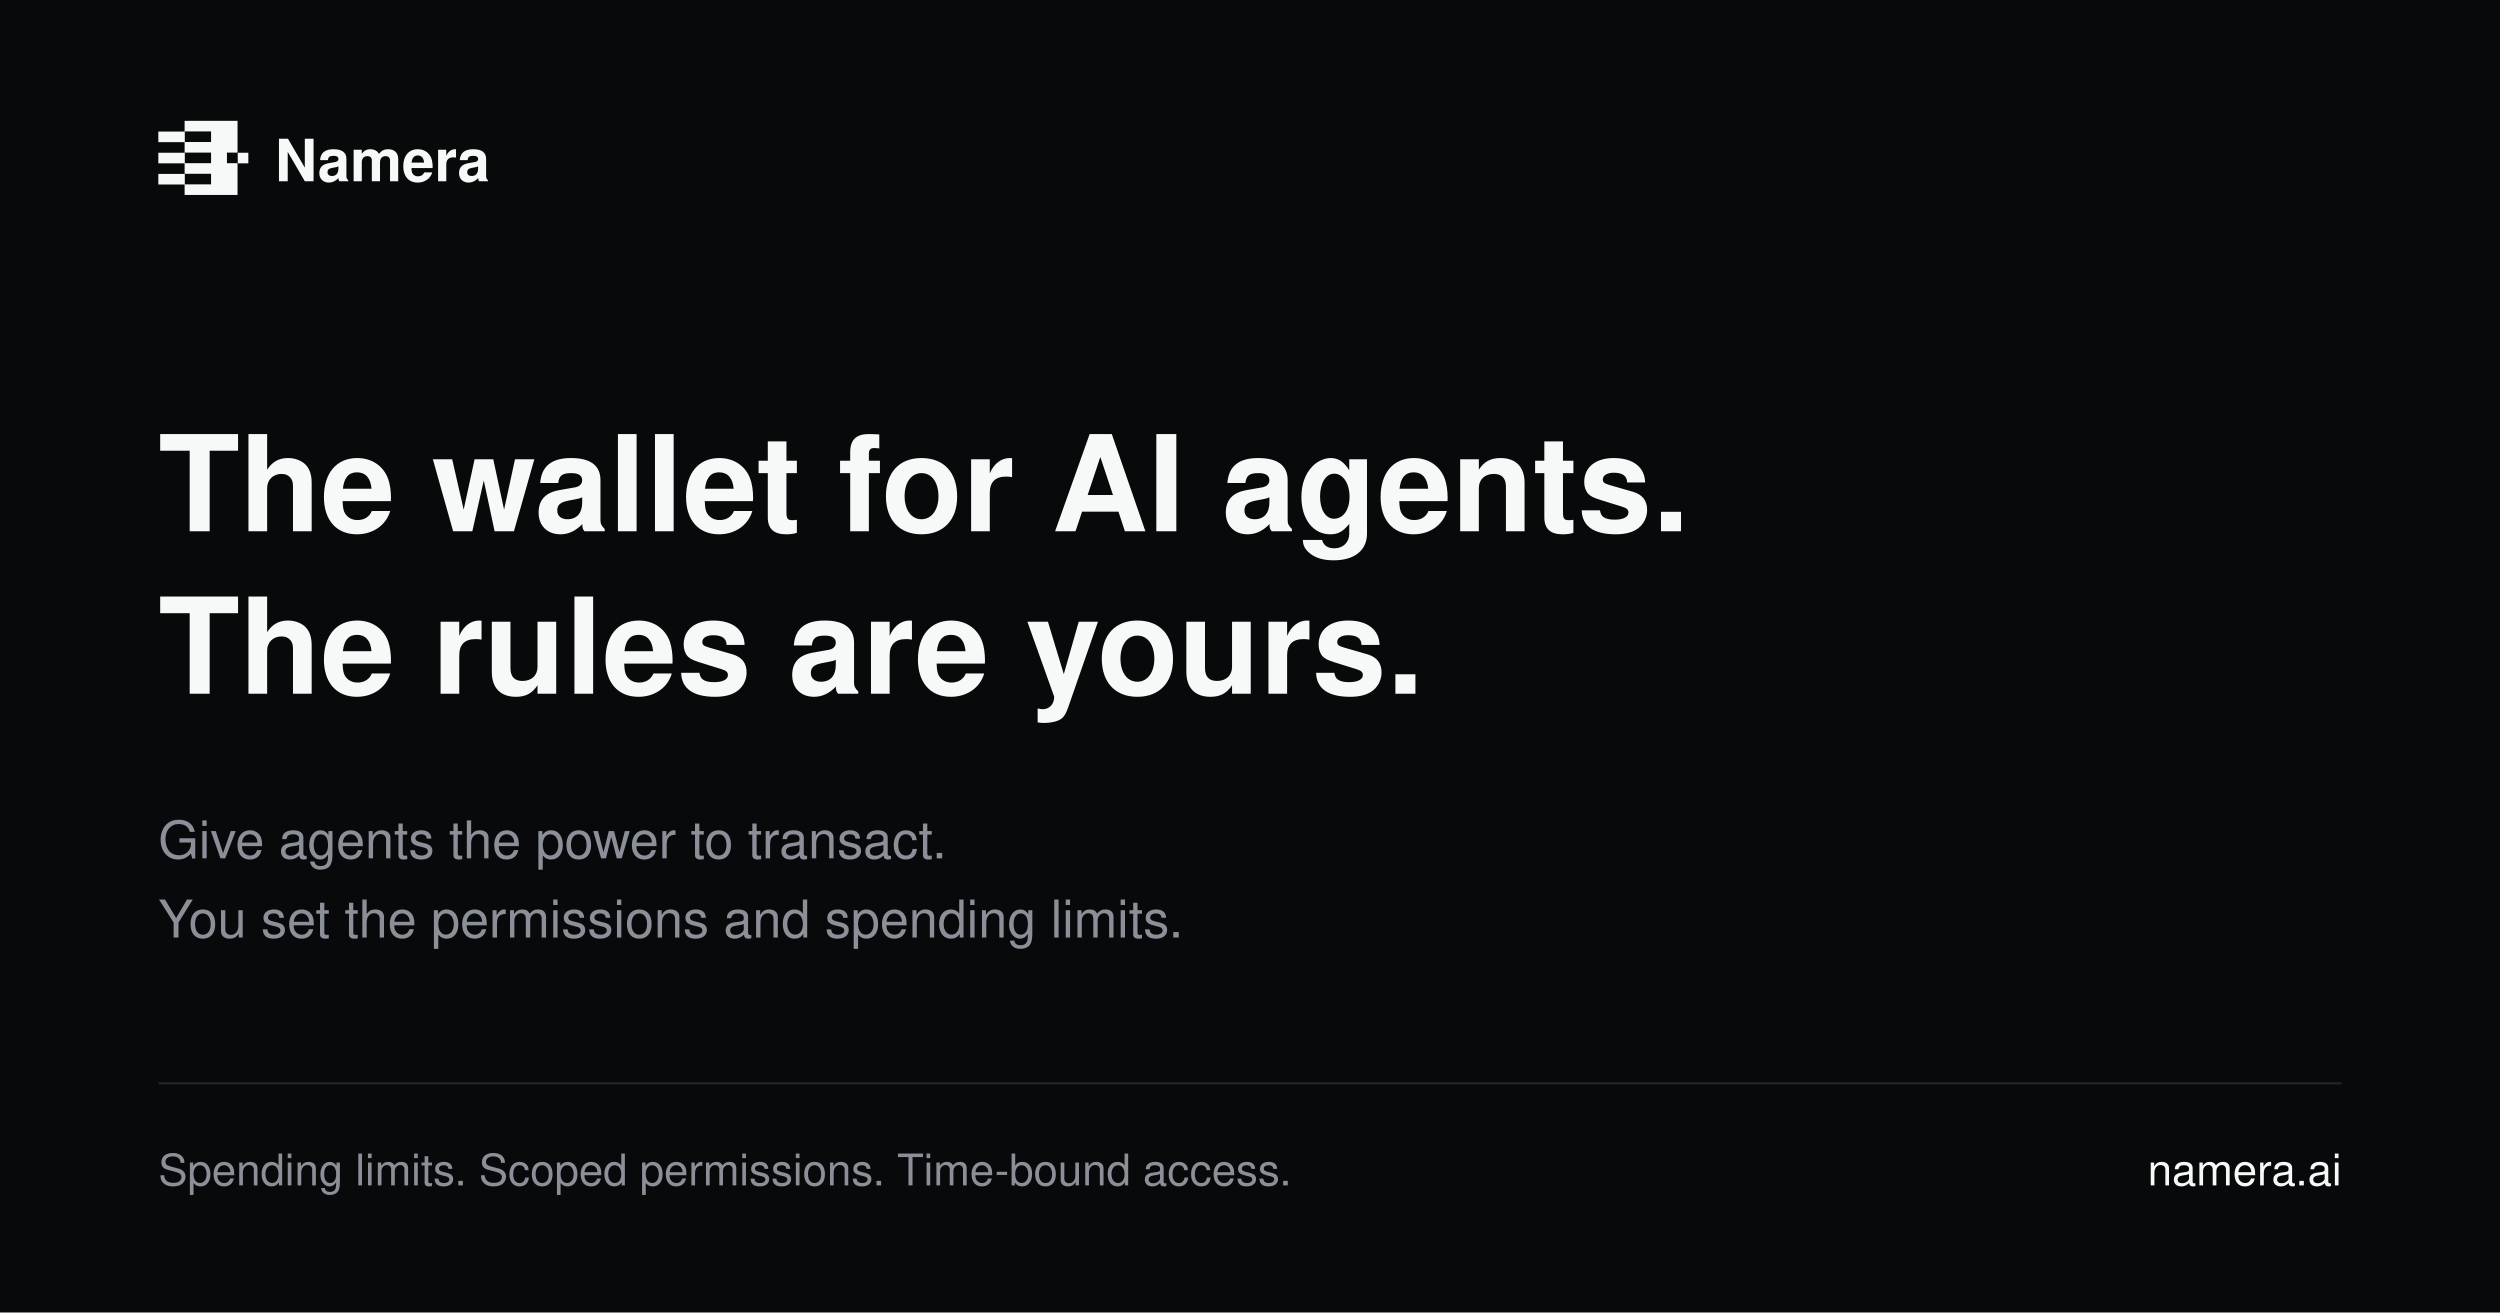
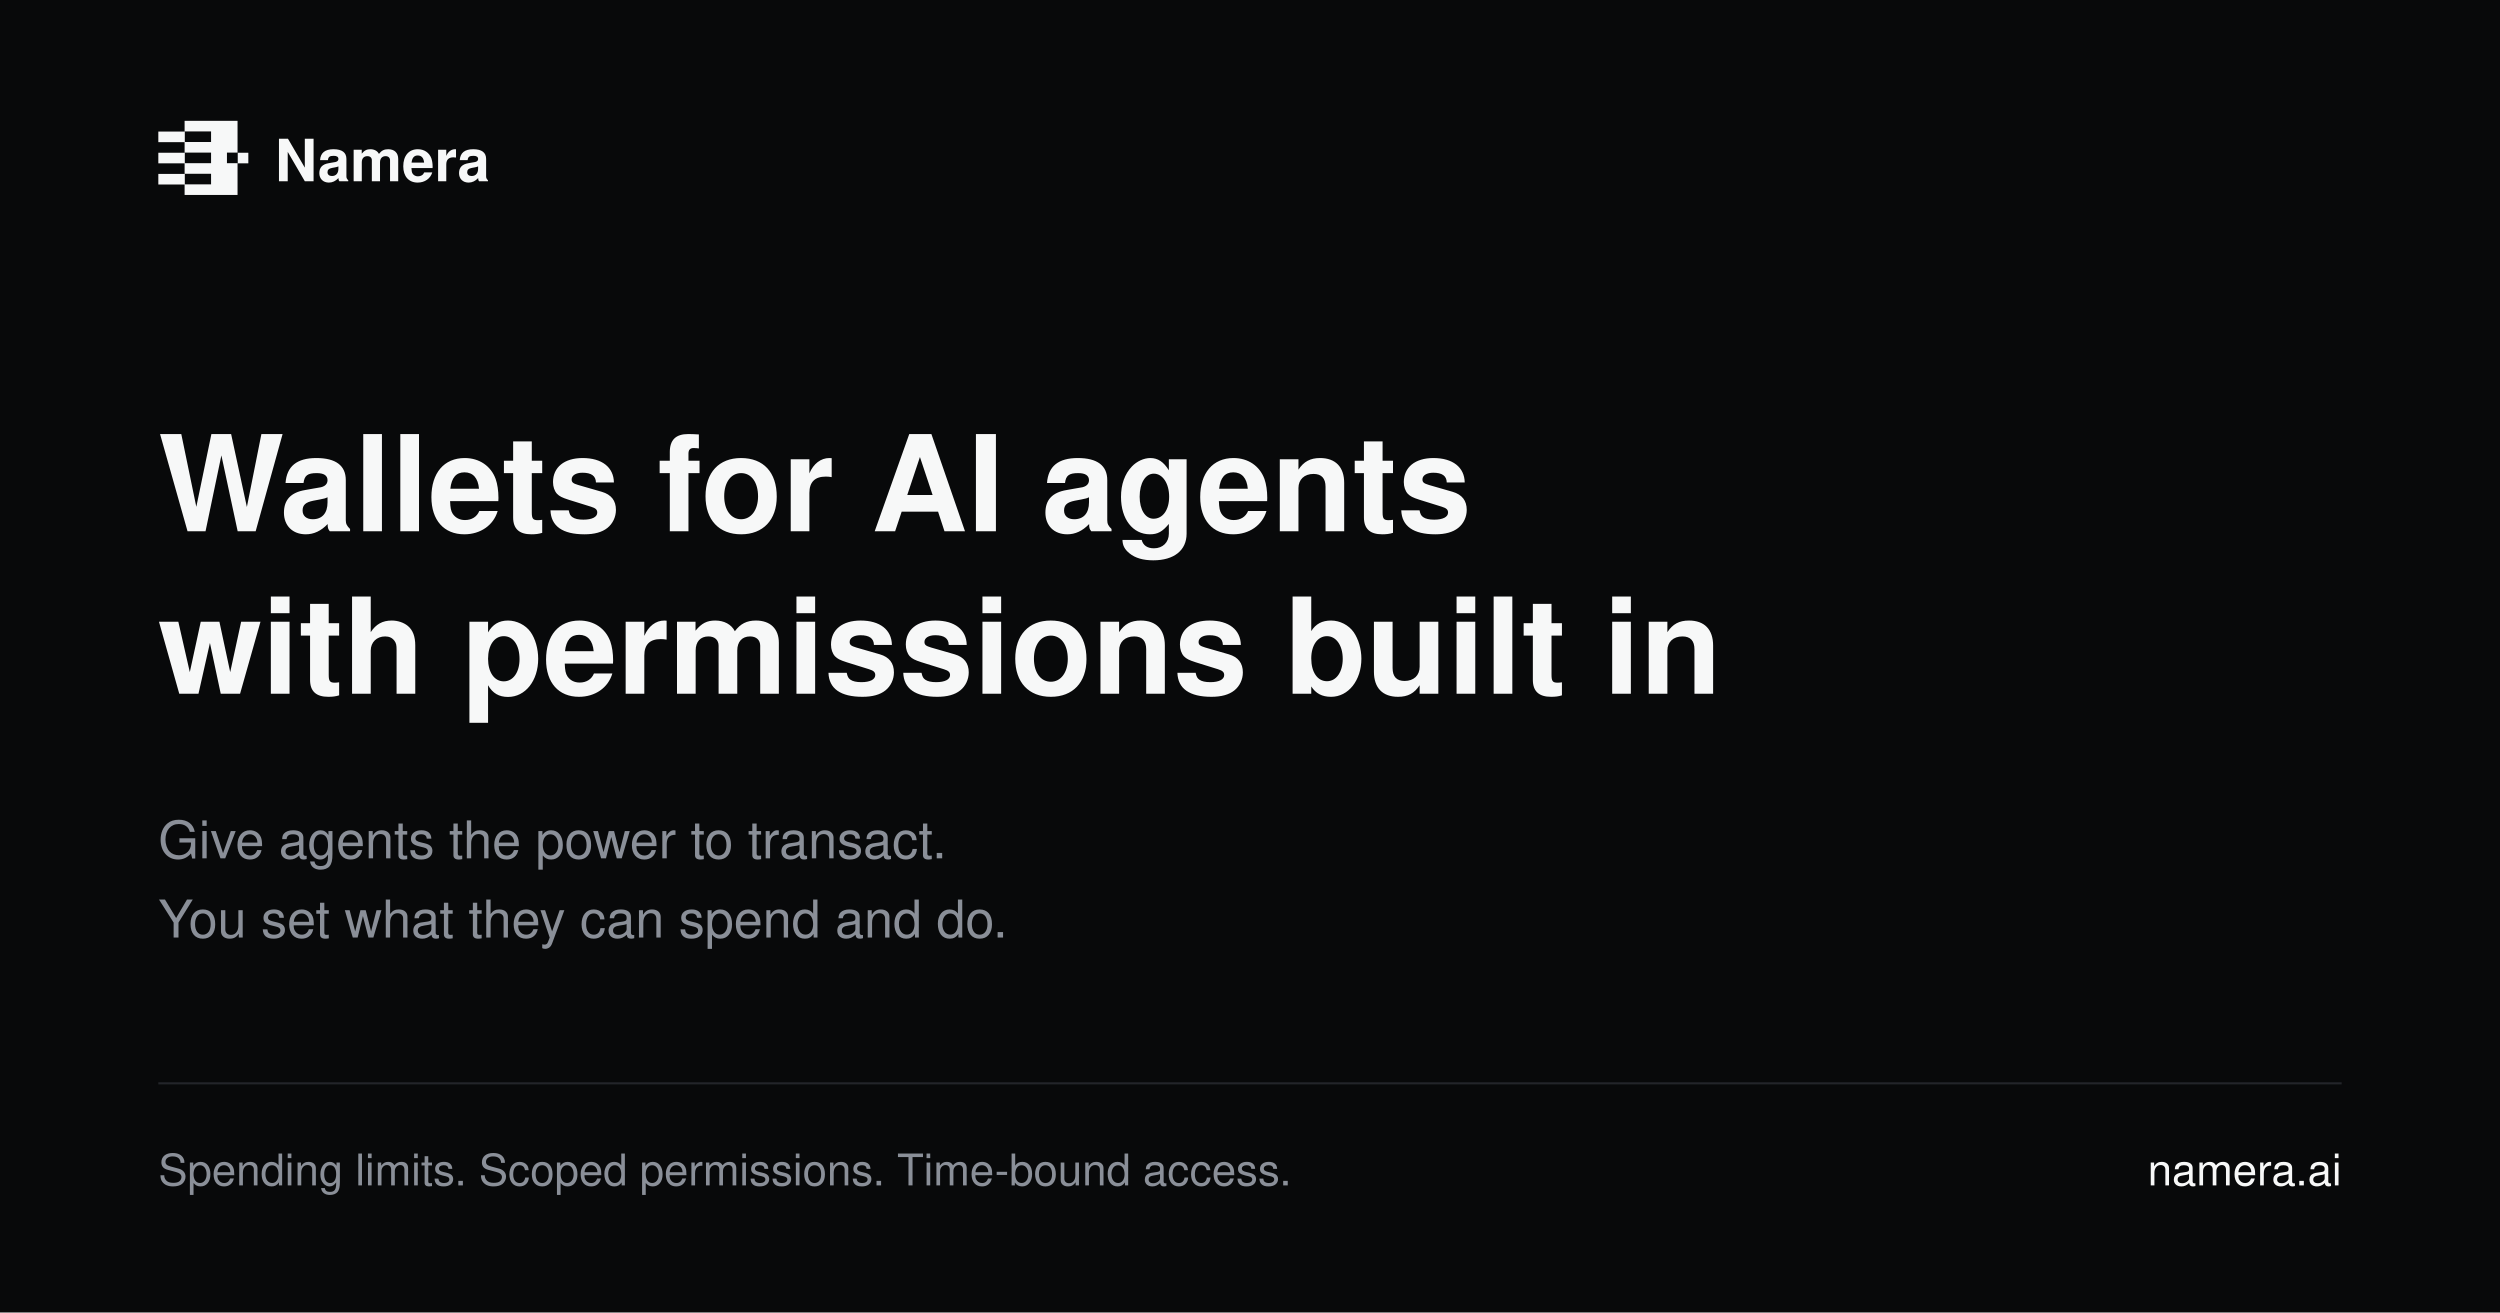
<svg xmlns="http://www.w3.org/2000/svg" width="1200" height="630" viewBox="0 0 1200 630">
  <rect width="1200" height="630" fill="#08090a" />
  <g transform="translate(76 58) scale(.24)" fill="#f7f8f8">
    <path d="M52.944 21.469H0V42.649H52.944V21.469ZM137.233 63.529H158.413V0H52.535V21.18H105.468V42.349H52.535V63.529H105.468V84.709H52.535V105.878H105.468V127.058H52.535V148.238H158.413V84.709H137.233V63.529ZM52.944 63.822H0V85.002H52.944V63.822ZM52.944 106.164H0V127.344H52.944V106.164ZM180 63.822H158.82V85.002H180V63.822Z" />
  </g>
  <g font-family="Helvetica, Arial, sans-serif">
    <text x="132" y="87" fill="#f7f8f8" font-size="28" font-weight="700">Namera</text>
    <g fill="#f7f8f8" font-size="64" font-weight="700">
-       <text x="76" y="255">The wallet for AI agents.</text>
-       <text x="76" y="333">The rules are yours.</text>
+       <text x="76" y="255">Wallets for AI agents</text>
+       <text x="76" y="333">with permissions built in</text>
    </g>
    <g fill="#8a8f98" font-size="25">
      <text x="76" y="412">Give agents the power to transact.</text>
-       <text x="76" y="450">You set the permissions and spending limits.</text>
+       <text x="76" y="450">You set what they can spend and do.</text>
    </g>
    <path d="M76 520H1124" stroke="#23252a" />
    <text x="76" y="569" fill="#8a8f98" font-size="21">Spending limits. Scoped permissions. Time-bound access.</text>
    <text x="1124" y="569" fill="#f7f8f8" font-size="21" text-anchor="end">namera.ai</text>
  </g>
</svg>
